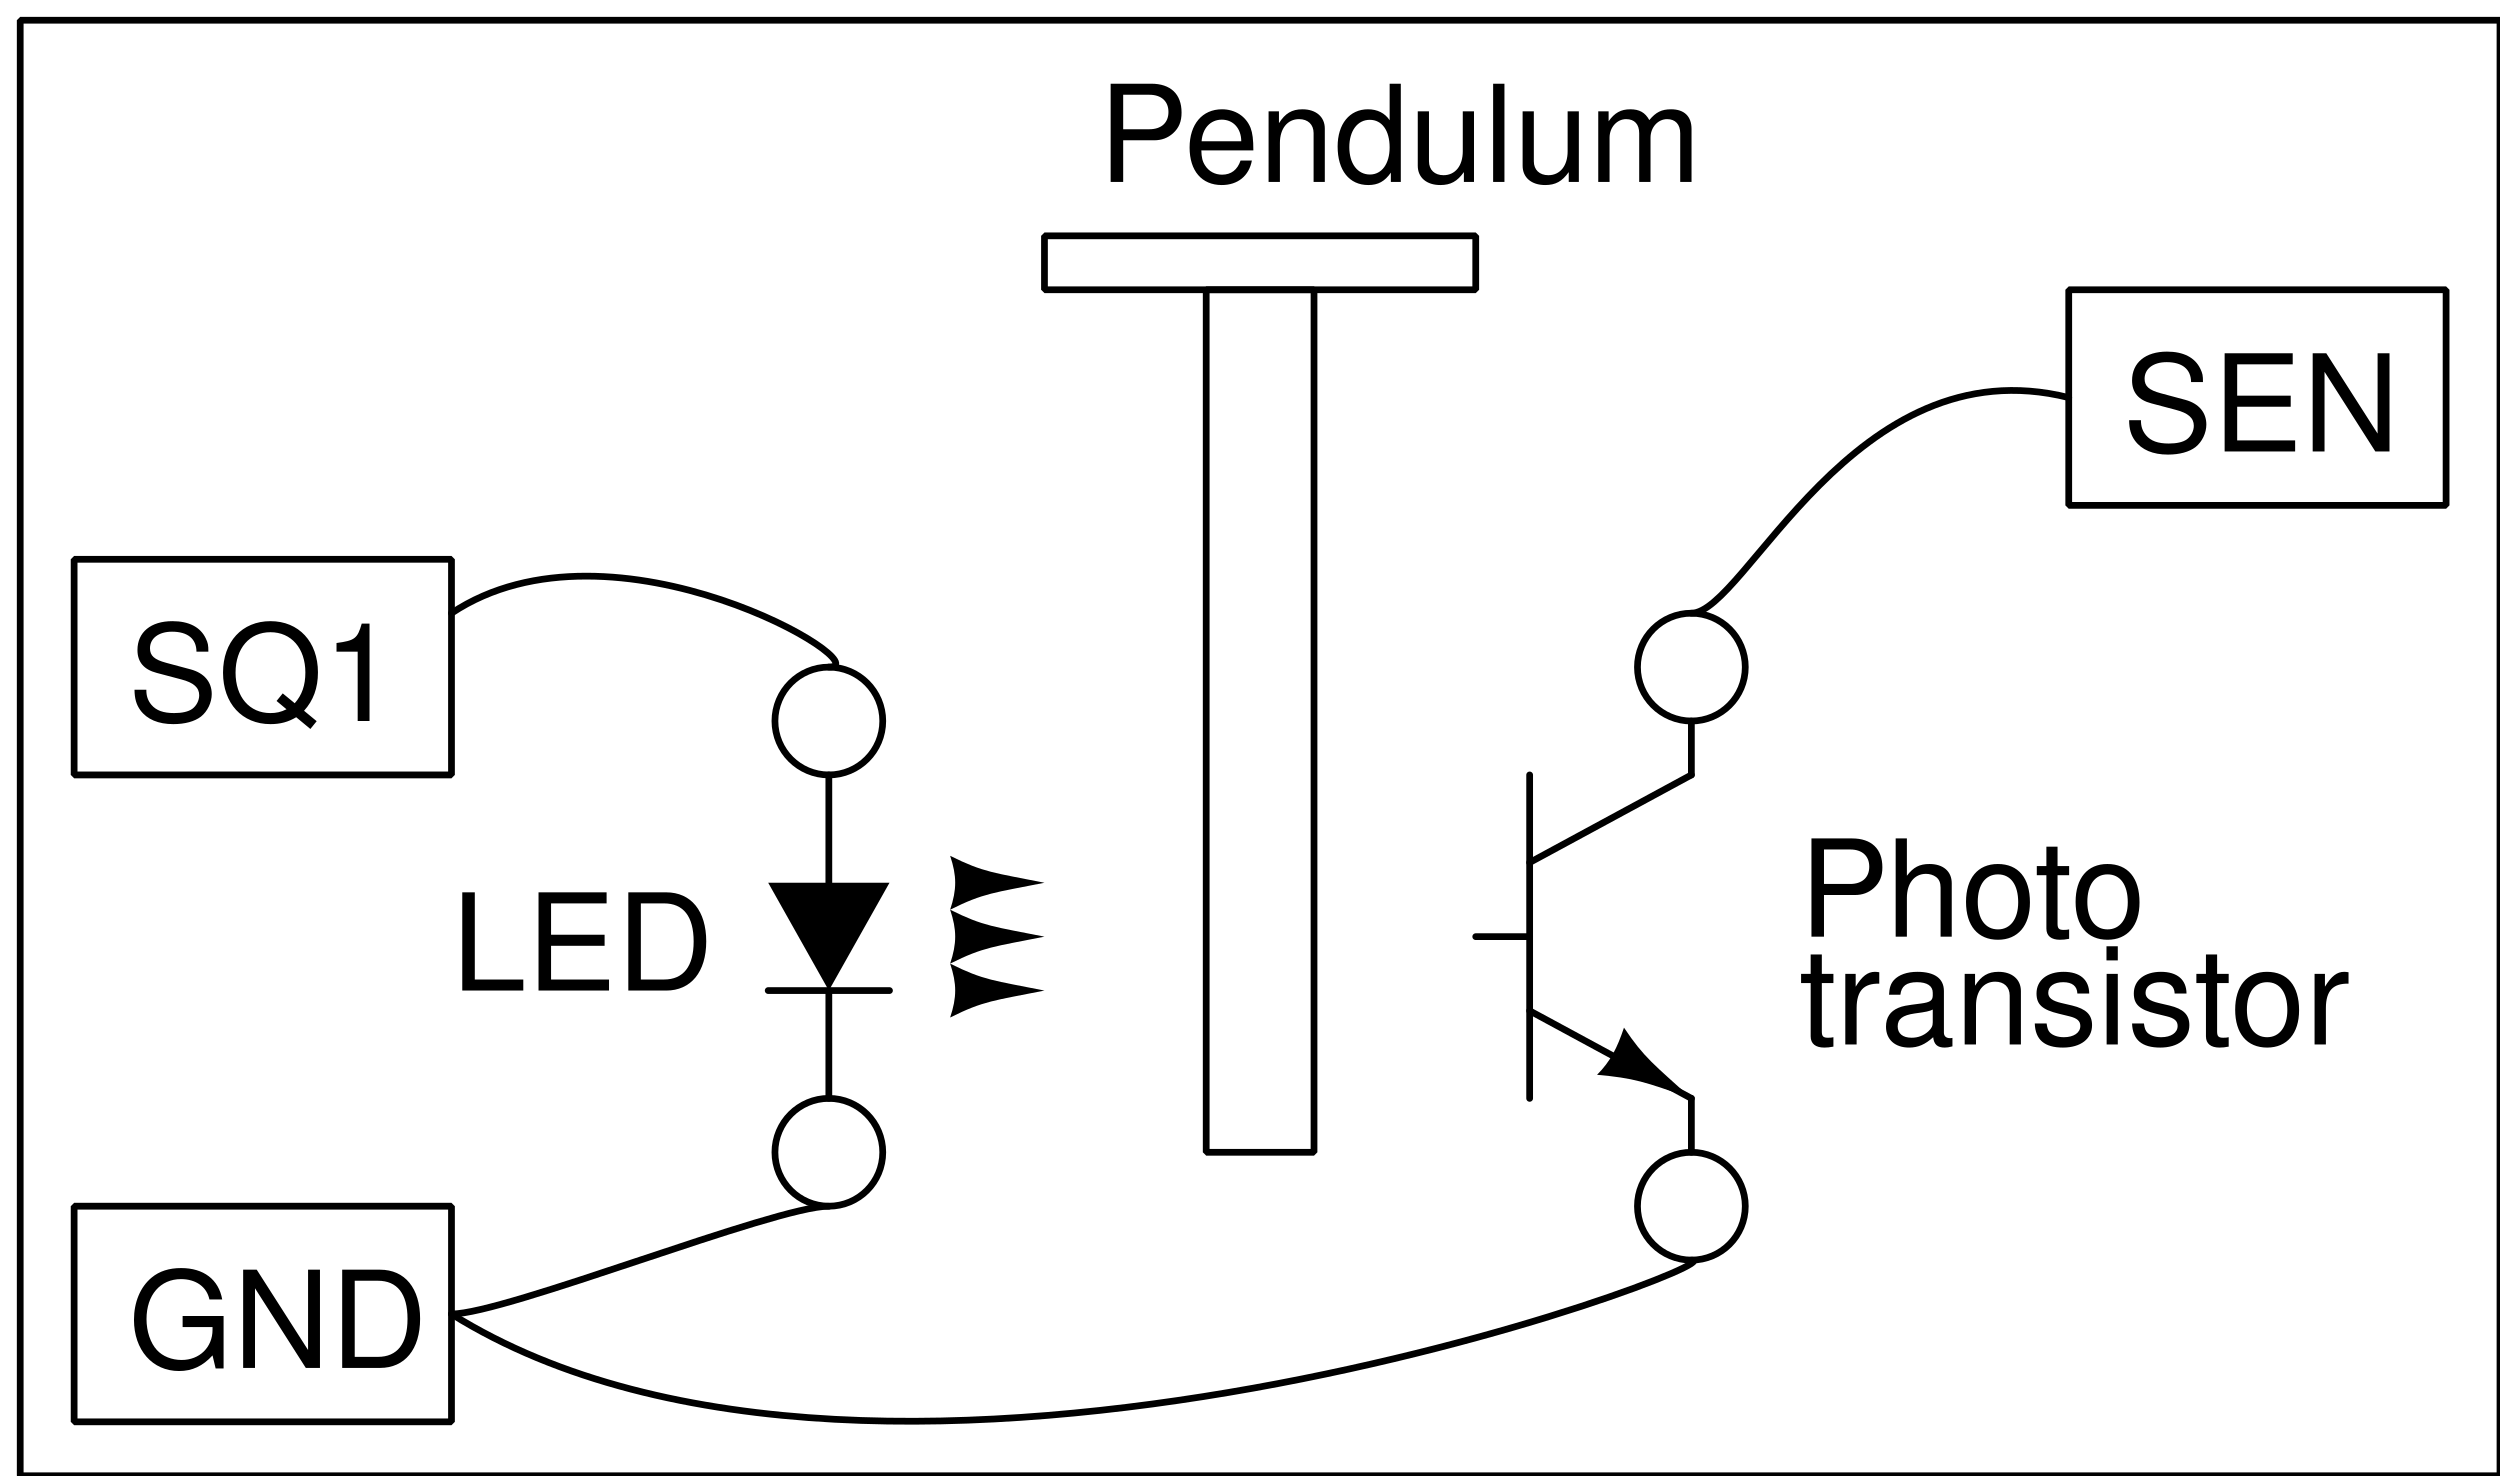
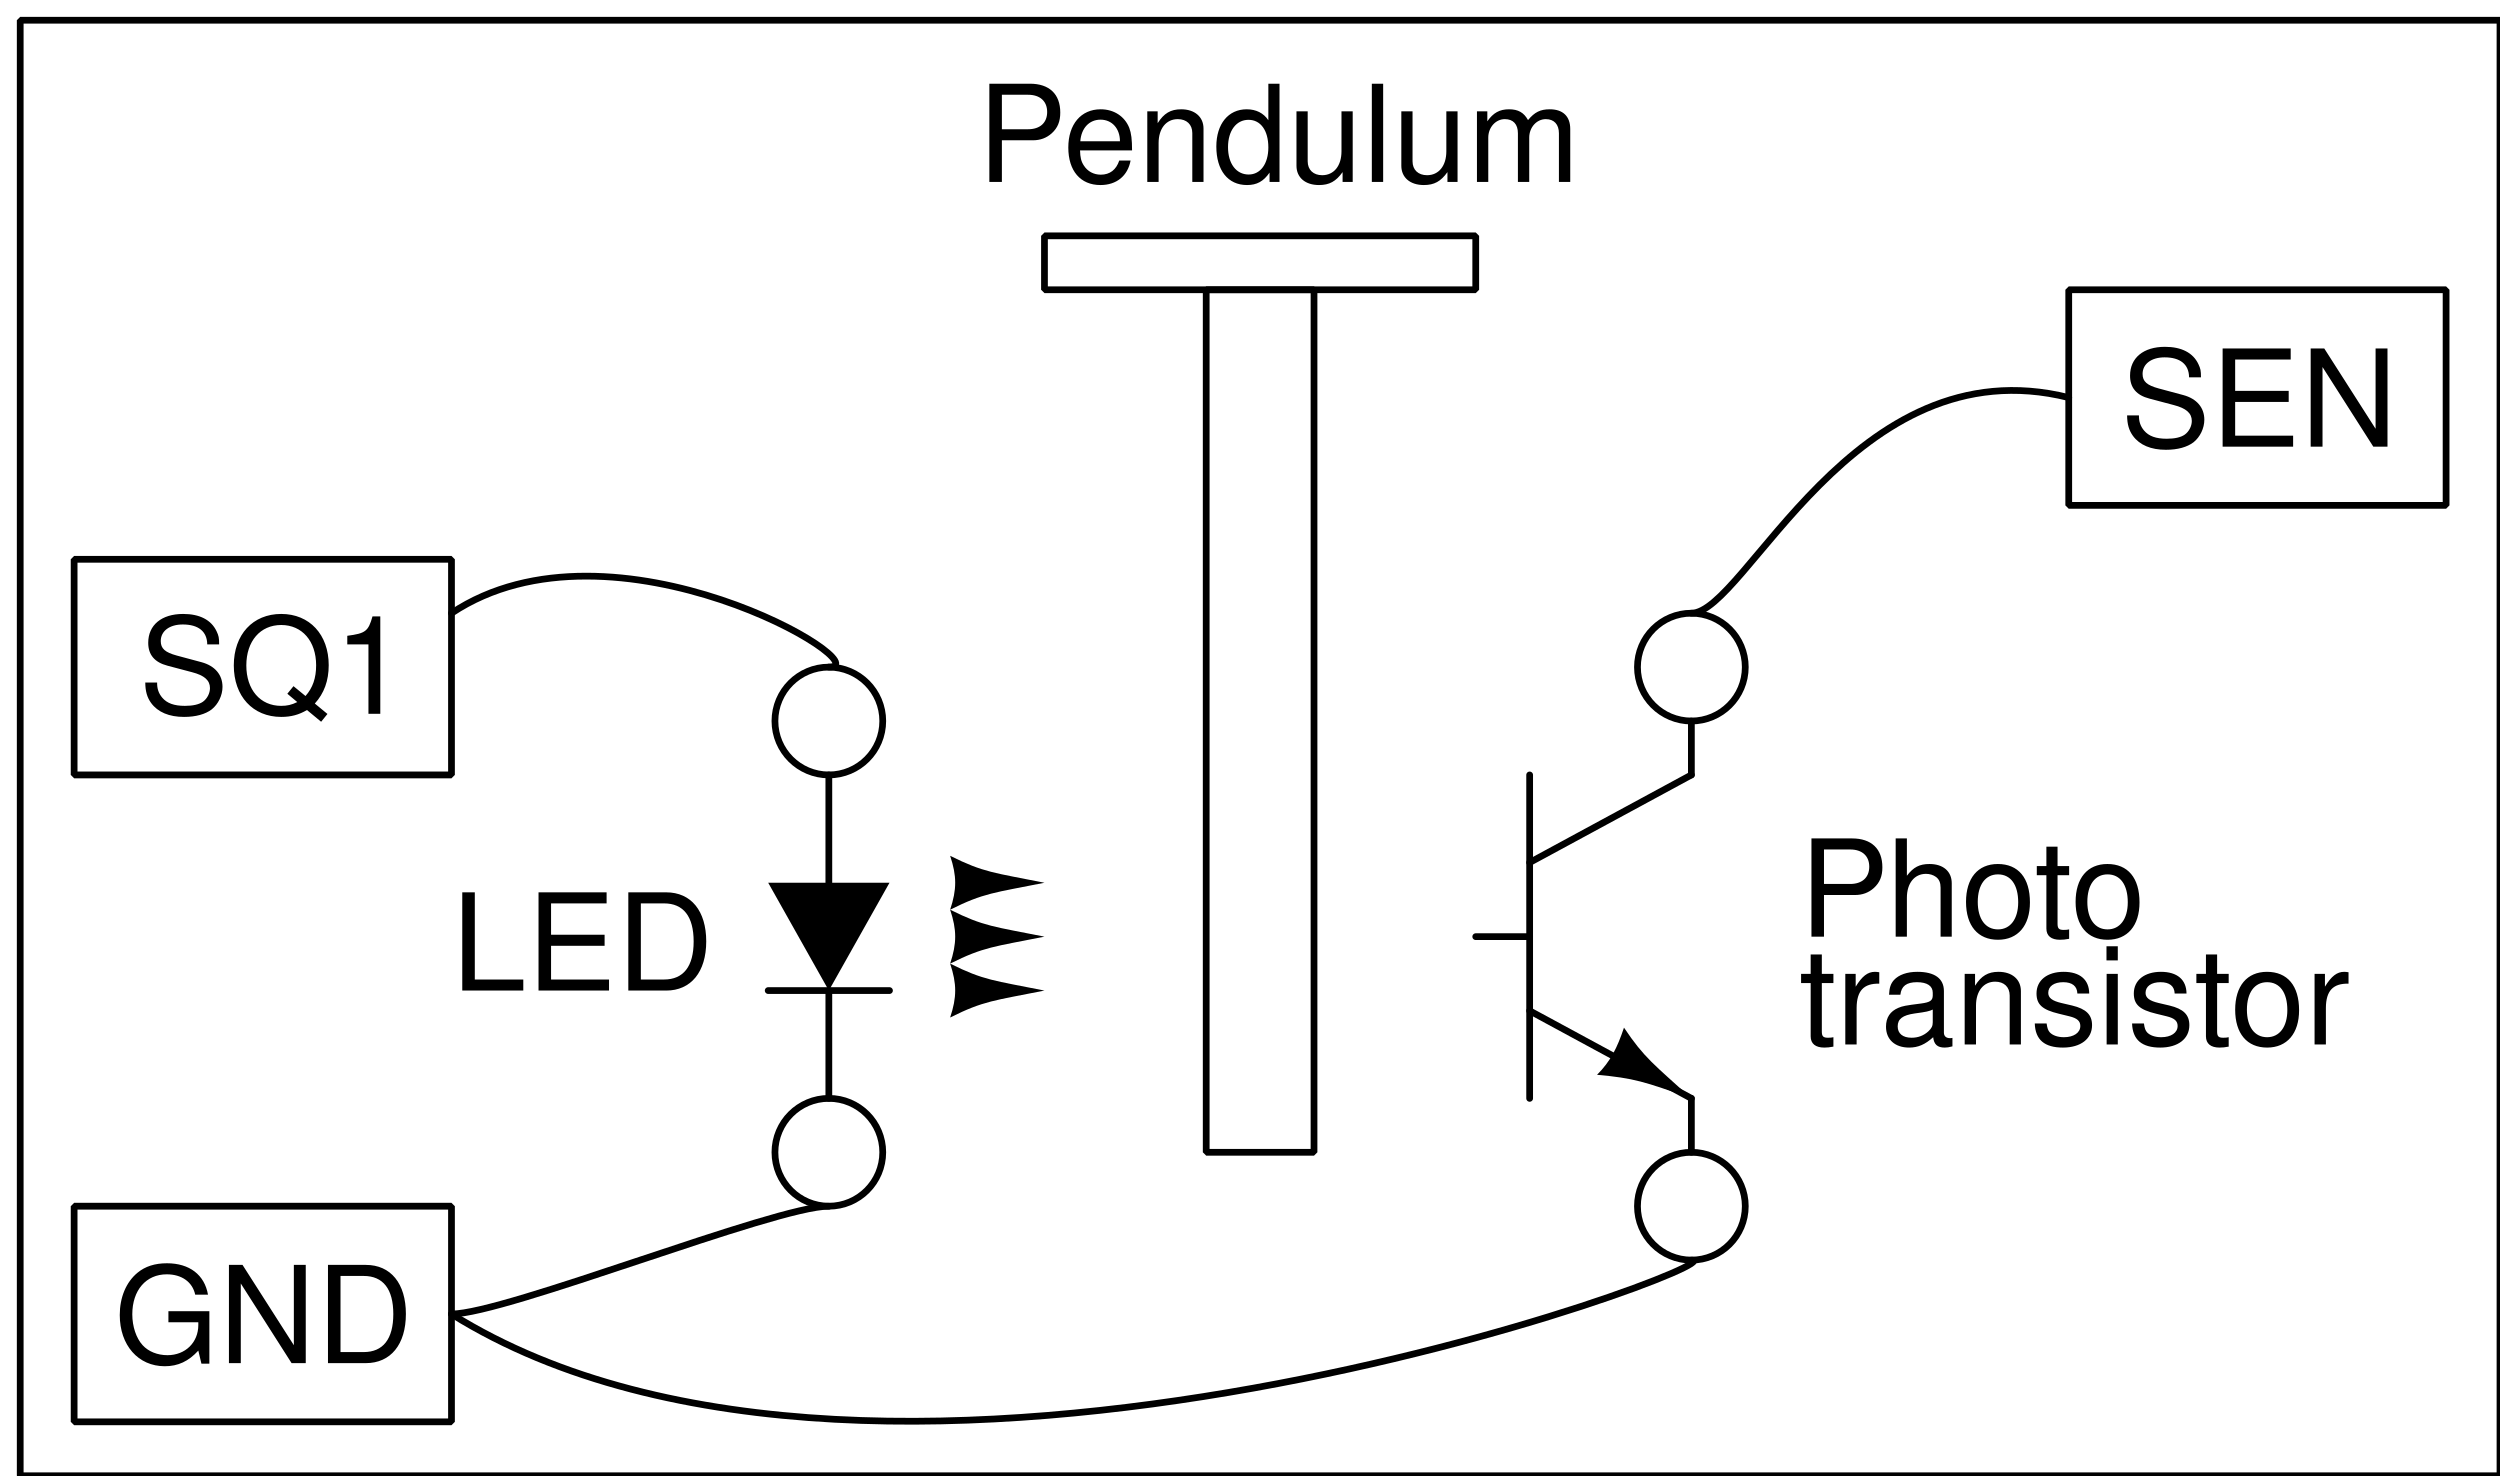
<svg xmlns="http://www.w3.org/2000/svg" version="1.1" id="rod-pendulum" width="100%" height="100%" viewBox="-6 -6 742 438">
-   <g stroke="black">
-     <g transform="matrix(   1    0   -0    1  32 208)" fill="#000000">
-       <text stroke="none" font-family="Helvetica" font-size="40">
-         <tspan x="0" y="0">SQ1</tspan>
-       </text>
-     </g>
-     <g transform="matrix(   1    0   -0    1  32 400)" fill="#000000">
-       <text stroke="none" font-family="Helvetica" font-size="40">
-         <tspan x="0" y="0">GND</tspan>
-       </text>
-     </g>
-     <g transform="matrix(   1    0   -0    1 624 128)" fill="#000000">
-       <text stroke="none" font-family="Helvetica" font-size="40">
-         <tspan x="0" y="0">SEN</tspan>
-       </text>
-     </g>
-     <path d="M258,256 L240,288 222,256 z" fill="#000000" stroke="none" />
-     <path d="M240,224 L240,256 " fill="none" stroke-width="2" stroke-linejoin="bevel" stroke-linecap="round" stroke="#000000" />
-     <path d="M240,320 L240,288 " fill="none" stroke-width="2" stroke-linejoin="bevel" stroke-linecap="round" stroke="#000000" />
-     <path d="M258,288 L222,288 " fill="none" stroke-width="2" stroke-linejoin="bevel" stroke-linecap="round" stroke="#000000" />
-     <path d="M448,272 L432,272 " fill="none" stroke-width="2" stroke-linejoin="bevel" stroke-linecap="round" stroke="#000000" />
-     <path d="M448,224 L448,320 " fill="none" stroke-width="2" stroke-linejoin="bevel" stroke-linecap="round" stroke="#000000" />
-     <path d="M496,224 L448,250 " fill="none" stroke-width="2" stroke-linejoin="bevel" stroke-linecap="round" stroke="#000000" />
-     <path d="M496,224 L496,208 " fill="none" stroke-width="2" stroke-linejoin="bevel" stroke-linecap="round" stroke="#000000" />
-     <path d="M496,320 L448,294 " fill="none" stroke-width="2" stroke-linejoin="bevel" stroke-linecap="round" stroke="#000000" />
-     <path d="M496,320 L496,336 " fill="none" stroke-width="2" stroke-linejoin="bevel" stroke-linecap="round" stroke="#000000" />
-     <path d="M468,313 C479,314 482,315 496,320 C485,310 482,308 476,299 C474,305 472,309 468,313 " fill="#000000" stroke="none" />
-     <path d="M16,160 L16,224 128,224 128,160 z" fill="none" stroke-width="2" stroke-linejoin="bevel" stroke-linecap="round" stroke="#000000" />
-     <path d="M16,352 L16,416 128,416 128,352 z" fill="none" stroke-width="2" stroke-linejoin="bevel" stroke-linecap="round" stroke="#000000" />
-     <path d="M608,80 L608,144 720,144 720,80 z" fill="none" stroke-width="2" stroke-linejoin="bevel" stroke-linecap="round" stroke="#000000" />
-     <path d="M276,264 C286,259 289,259 304,256 C289,253 286,253 276,248 C278,254 278,258 276,264 " fill="#000000" stroke="none" />
-     <g transform="matrix(   1    0   -0    1 128 288)" fill="#000000">
-       <text stroke="none" font-family="Helvetica" font-size="40">
-         <tspan x="0" y="0">LED</tspan>
-       </text>
-     </g>
-     <ellipse cx="240" cy="208" rx="16" ry="16" fill="none" stroke-width="2" stroke-linejoin="bevel" stroke-linecap="round" stroke="#000000" />
-     <ellipse cx="240" cy="336" rx="16" ry="16" fill="none" stroke-width="2" stroke-linejoin="bevel" stroke-linecap="round" stroke="#000000" />
-     <path d="M240,192 C256,192 176,144 128,176 " fill="none" stroke-width="2" stroke-linejoin="bevel" stroke-linecap="round" stroke="#000000" />
-     <path d="M128,384 C144,384 224,352 240,352 " fill="none" stroke-width="2" stroke-linejoin="bevel" stroke-linecap="round" stroke="#000000" />
-     <ellipse cx="496" cy="192" rx="16" ry="16" fill="none" stroke-width="2" stroke-linejoin="bevel" stroke-linecap="round" stroke="#000000" />
-     <ellipse cx="496" cy="352" rx="16" ry="16" fill="none" stroke-width="2" stroke-linejoin="bevel" stroke-linecap="round" stroke="#000000" />
-     <g transform="matrix(   1    0   -0    1 528 272)" fill="#000000">
-       <text stroke="none" font-family="Helvetica" font-size="40">
-         <tspan x="0" y="0">Photo</tspan>
-       </text>
-     </g>
-     <g transform="matrix(   1    0   -0    1 528 304)" fill="#000000">
-       <text stroke="none" font-family="Helvetica" font-size="40">
-         <tspan x="0" y="0">transistor</tspan>
-       </text>
-     </g>
-     <path d="M496,176 C512,176 544,96 608,112 " fill="none" stroke-width="2" stroke-linejoin="bevel" stroke-linecap="round" stroke="#000000" />
-     <path d="M496,368 C512,368 256,464 128,384 " fill="none" stroke-width="2" stroke-linejoin="bevel" stroke-linecap="round" stroke="#000000" />
-     <path d="M352,80 L352,336 384,336 384,80 z" fill="none" stroke-width="2" stroke-linejoin="bevel" stroke-linecap="round" stroke="#000000" />
-     <path d="M304,80 L304,64 432,64 432,80 z" fill="none" stroke-width="2" stroke-linejoin="bevel" stroke-linecap="round" stroke="#000000" />
-     <path d="M276,296 C286,291 289,291 304,288 C289,285 286,285 276,280 C278,286 278,290 276,296 " fill="#000000" stroke="none" />
-     <path d="M276,280 C286,275 289,275 304,272 C289,269 286,269 276,264 C278,270 278,274 276,280 " fill="#000000" stroke="none" />
-     <g transform="matrix(   1    0   -0    1 320  48)" fill="#000000">
-       <text stroke="none" font-family="Helvetica" font-size="40">
-         <tspan x="0" y="0">Pendulum</tspan>
-       </text>
-     </g>
-     <path d="M0,432 L0,0 736,0 736,432 z" fill="none" stroke-width="2" stroke-linejoin="bevel" stroke-linecap="round" stroke="#000000" />
-   </g>
+   <defs id="defs107" />
+   <text font-size="40" id="text6" style="font-size:40px;font-family:Helvetica;fill:#000000;stroke:none" x="35.194" y="205.86">
+     <tspan x="35.194" y="205.86" id="tspan4">SQ1</tspan>
+   </text>
+   <text font-size="40" id="text12" style="font-size:40px;font-family:Helvetica;fill:#000000;stroke:none" x="27.78" y="398.58">
+     <tspan x="27.78" y="398.58" id="tspan10">GND</tspan>
+   </text>
+   <text font-size="40" id="text18" style="font-size:40px;font-family:Helvetica;fill:#000000;stroke:none" x="623.401" y="126.58">
+     <tspan x="623.401" y="126.58" id="tspan16">SEN</tspan>
+   </text>
+   <path style="fill:#000000;stroke:none" id="path22" d="m 258,256 -18,32 -18,-32 z" />
+   <path style="fill:none;stroke:#000000;stroke-width:2;stroke-linecap:round;stroke-linejoin:bevel" id="path24" d="m 240,224 v 32" />
+   <path style="fill:none;stroke:#000000;stroke-width:2;stroke-linecap:round;stroke-linejoin:bevel" id="path26" d="M 240,320 V 288" />
+   <path style="fill:none;stroke:#000000;stroke-width:2;stroke-linecap:round;stroke-linejoin:bevel" id="path28" d="M 258,288 H 222" />
+   <path style="fill:none;stroke:#000000;stroke-width:2;stroke-linecap:round;stroke-linejoin:bevel" id="path30" d="M 448,272 H 432" />
+   <path style="fill:none;stroke:#000000;stroke-width:2;stroke-linecap:round;stroke-linejoin:bevel" id="path32" d="m 448,224 v 96" />
+   <path style="fill:none;stroke:#000000;stroke-width:2;stroke-linecap:round;stroke-linejoin:bevel" id="path34" d="m 496,224 -48,26" />
+   <path style="fill:none;stroke:#000000;stroke-width:2;stroke-linecap:round;stroke-linejoin:bevel" id="path36" d="M 496,224 V 208" />
+   <path style="fill:none;stroke:#000000;stroke-width:2;stroke-linecap:round;stroke-linejoin:bevel" id="path38" d="M 496,320 448,294" />
+   <path style="fill:none;stroke:#000000;stroke-width:2;stroke-linecap:round;stroke-linejoin:bevel" id="path40" d="m 496,320 v 16" />
+   <path style="fill:#000000;stroke:none" id="path42" d="m 468,313 c 11,1 14,2 28,7 -11,-10 -14,-12 -20,-21 -2,6 -4,10 -8,14" />
+   <path style="fill:none;stroke:#000000;stroke-width:2;stroke-linecap:round;stroke-linejoin:bevel" id="path44" d="m 16,160 v 64 h 112 v -64 z" />
+   <path style="fill:none;stroke:#000000;stroke-width:2;stroke-linecap:round;stroke-linejoin:bevel" id="path46" d="m 16,352 v 64 h 112 v -64 z" />
+   <path style="fill:none;stroke:#000000;stroke-width:2;stroke-linecap:round;stroke-linejoin:bevel" id="path48" d="m 608,80 v 64 H 720 V 80 Z" />
+   <path style="fill:#000000;stroke:none" id="path50" d="m 276,264 c 10,-5 13,-5 28,-8 -15,-3 -18,-3 -28,-8 2,6 2,10 0,16" />
+   <text font-size="40" id="text54" style="font-size:40px;font-family:Helvetica;fill:#000000;stroke:none" x="128" y="288">
+     <tspan x="128" y="288" id="tspan52">LED</tspan>
+   </text>
+   <circle style="fill:none;stroke:#000000;stroke-width:2;stroke-linecap:round;stroke-linejoin:bevel" r="16" id="ellipse58" cy="208" cx="240" />
+   <circle style="fill:none;stroke:#000000;stroke-width:2;stroke-linecap:round;stroke-linejoin:bevel" r="16" id="ellipse60" cy="336" cx="240" />
+   <path style="fill:none;stroke:#000000;stroke-width:2;stroke-linecap:round;stroke-linejoin:bevel" id="path62" d="m 240,192 c 16,0 -64,-48 -112,-16" />
+   <path style="fill:none;stroke:#000000;stroke-width:2;stroke-linecap:round;stroke-linejoin:bevel" id="path64" d="m 128,384 c 16,0 96,-32 112,-32" />
+   <circle style="fill:none;stroke:#000000;stroke-width:2;stroke-linecap:round;stroke-linejoin:bevel" r="16" id="ellipse66" cy="192" cx="496" />
+   <circle style="fill:none;stroke:#000000;stroke-width:2;stroke-linecap:round;stroke-linejoin:bevel" r="16" id="ellipse68" cy="352" cx="496" />
+   <text font-size="40" id="text72" style="font-size:40px;font-family:Helvetica;fill:#000000;stroke:none" x="528" y="272">
+     <tspan x="528" y="272" id="tspan70">Photo</tspan>
+   </text>
+   <text font-size="40" id="text78" style="font-size:40px;font-family:Helvetica;fill:#000000;stroke:none" x="528" y="304">
+     <tspan x="528" y="304" id="tspan76">transistor</tspan>
+   </text>
+   <path style="fill:none;stroke:#000000;stroke-width:2;stroke-linecap:round;stroke-linejoin:bevel" id="path82" d="m 496,176 c 16,0 48,-80 112,-64" />
+   <path style="fill:none;stroke:#000000;stroke-width:2;stroke-linecap:round;stroke-linejoin:bevel" id="path84" d="m 496,368 c 16,0 -240,96 -368,16" />
+   <path style="fill:none;stroke:#000000;stroke-width:2;stroke-linecap:round;stroke-linejoin:bevel" id="path86" d="m 352,80 v 256 h 32 V 80 Z" />
+   <path style="fill:none;stroke:#000000;stroke-width:2;stroke-linecap:round;stroke-linejoin:bevel" id="path88" d="M 304,80 V 64 h 128 v 16 z" />
+   <path style="fill:#000000;stroke:none" id="path90" d="m 276,296 c 10,-5 13,-5 28,-8 -15,-3 -18,-3 -28,-8 2,6 2,10 0,16" />
+   <path style="fill:#000000;stroke:none" id="path92" d="m 276,280 c 10,-5 13,-5 28,-8 -15,-3 -18,-3 -28,-8 2,6 2,10 0,16" />
+   <text font-size="40" id="text96" style="font-size:40px;font-family:Helvetica;fill:#000000;stroke:none" x="284" y="48">
+     <tspan x="284" y="48" id="tspan94">Pendulum</tspan>
+   </text>
+   <path style="fill:none;stroke:#000000;stroke-width:2;stroke-linecap:round;stroke-linejoin:bevel" id="path100" d="M 0,432 V 0 h 736 v 432 z" />
</svg>
